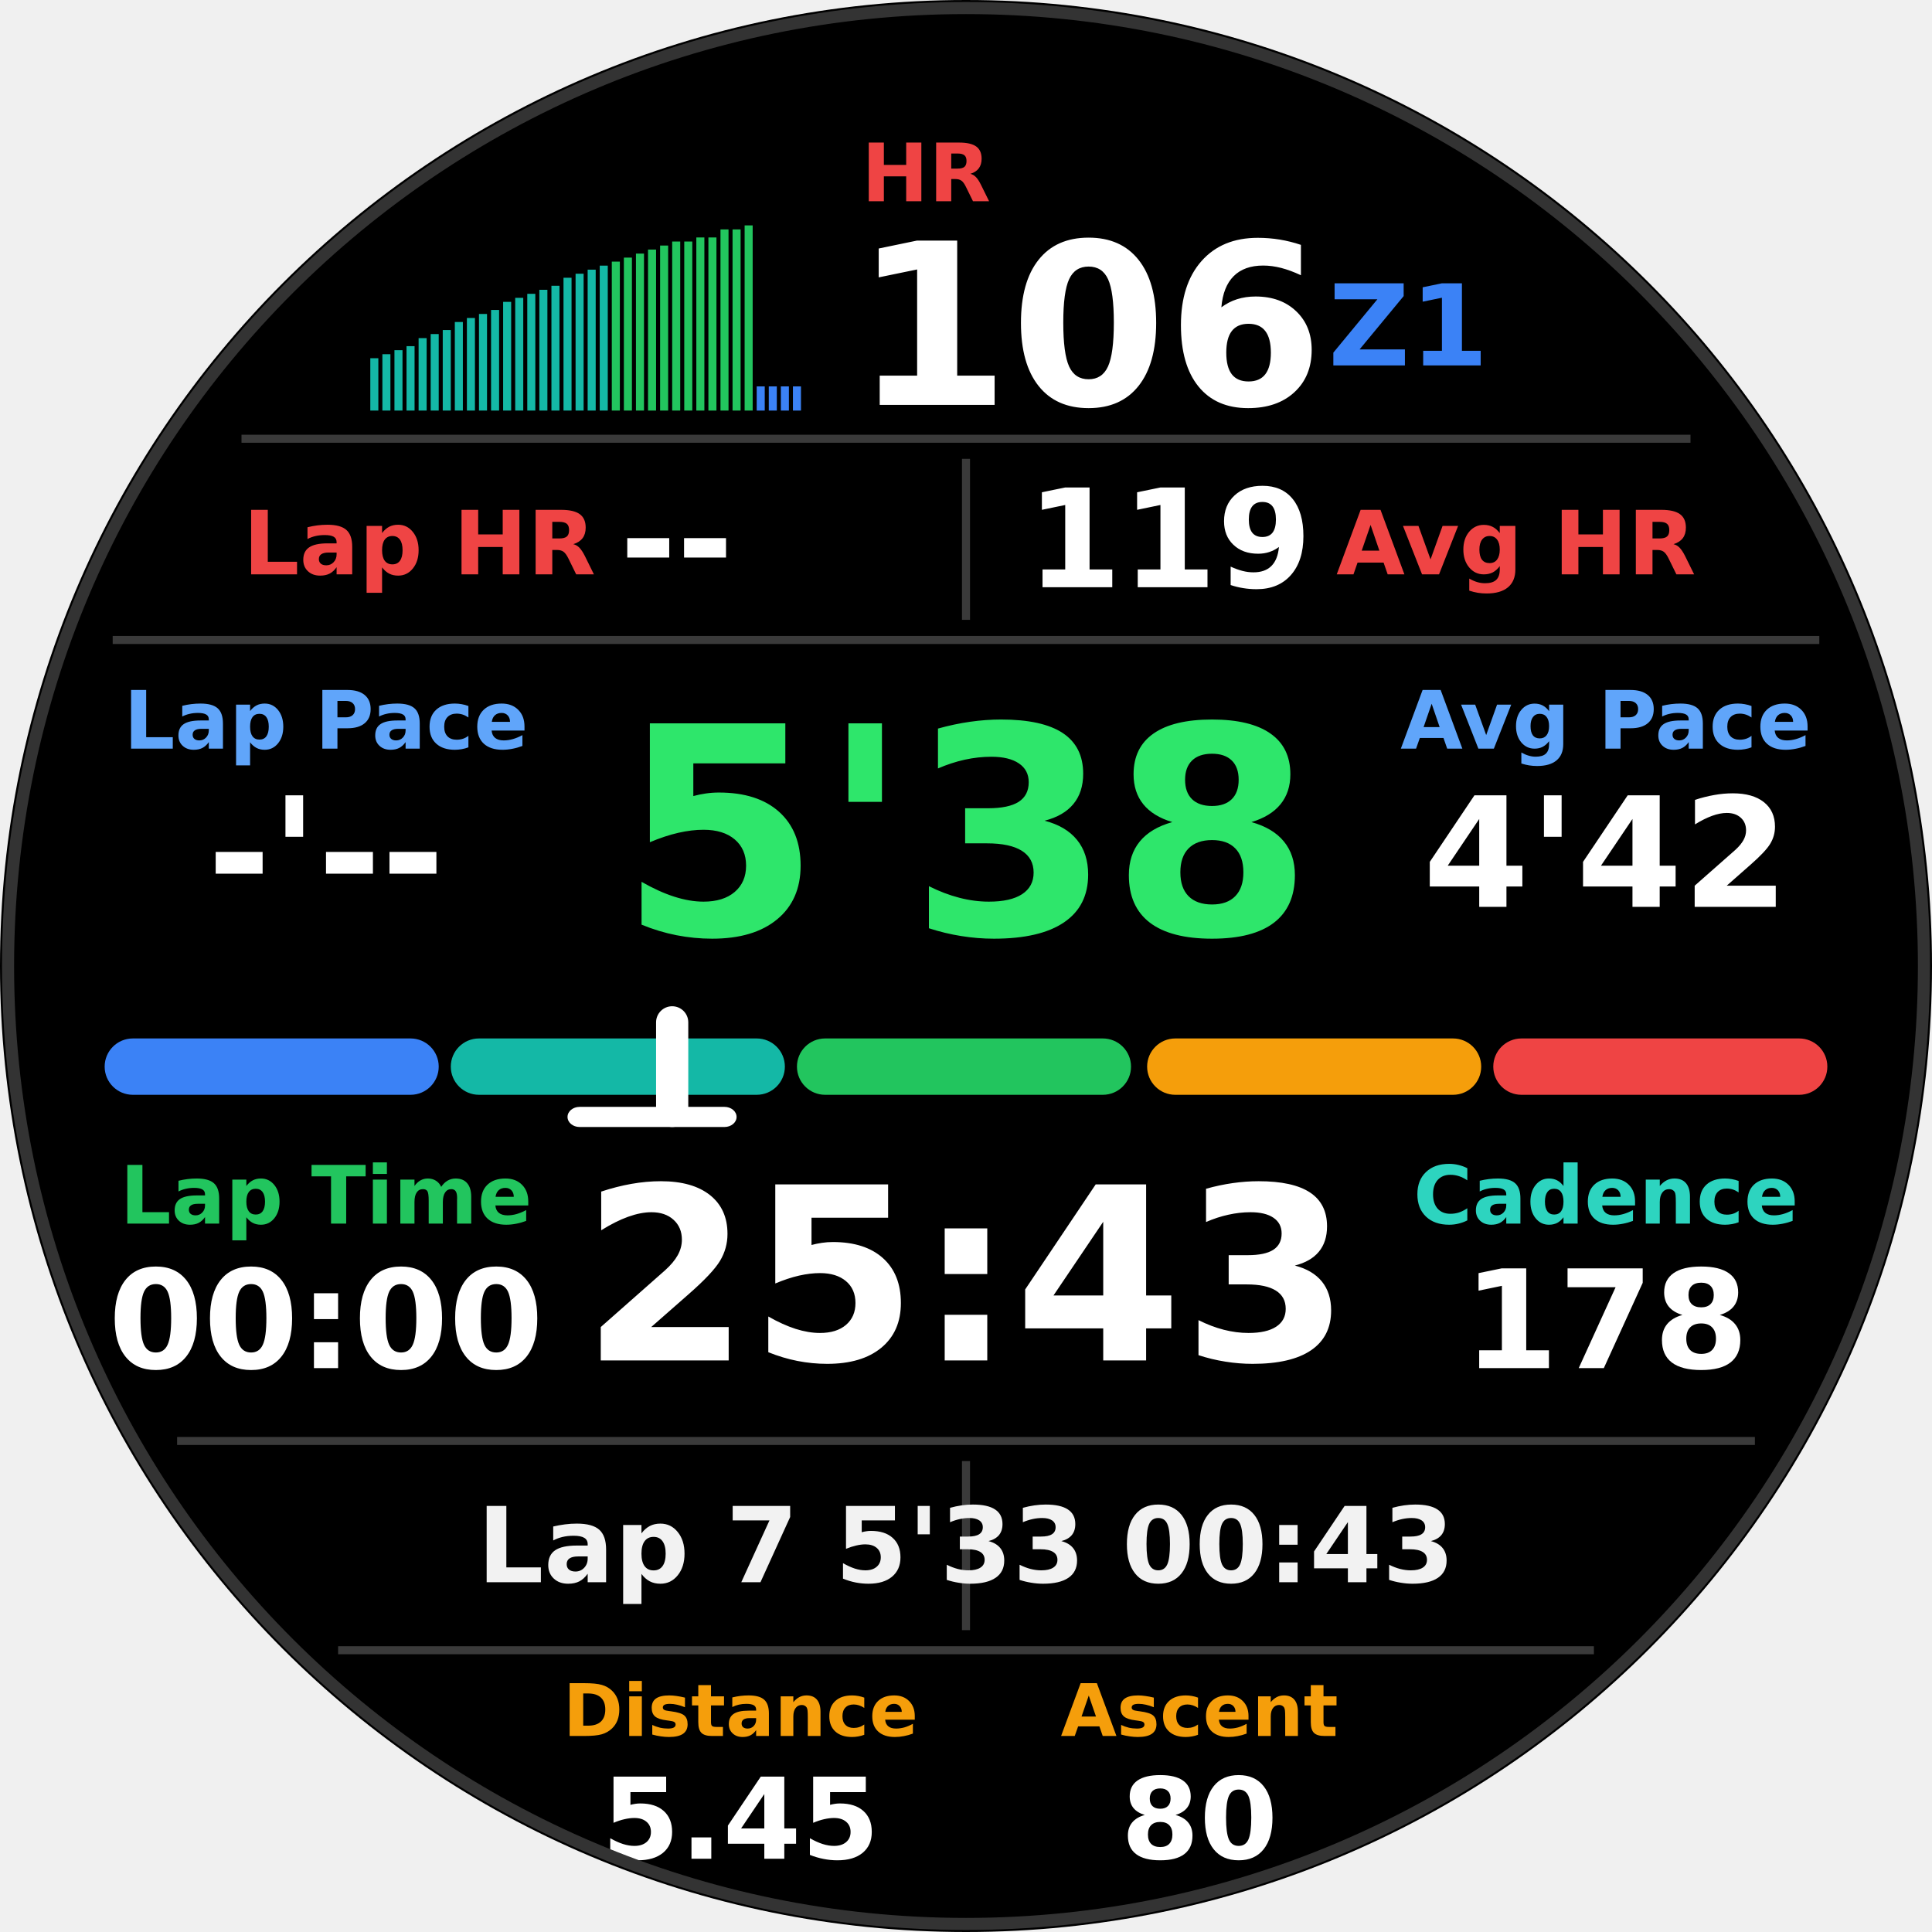
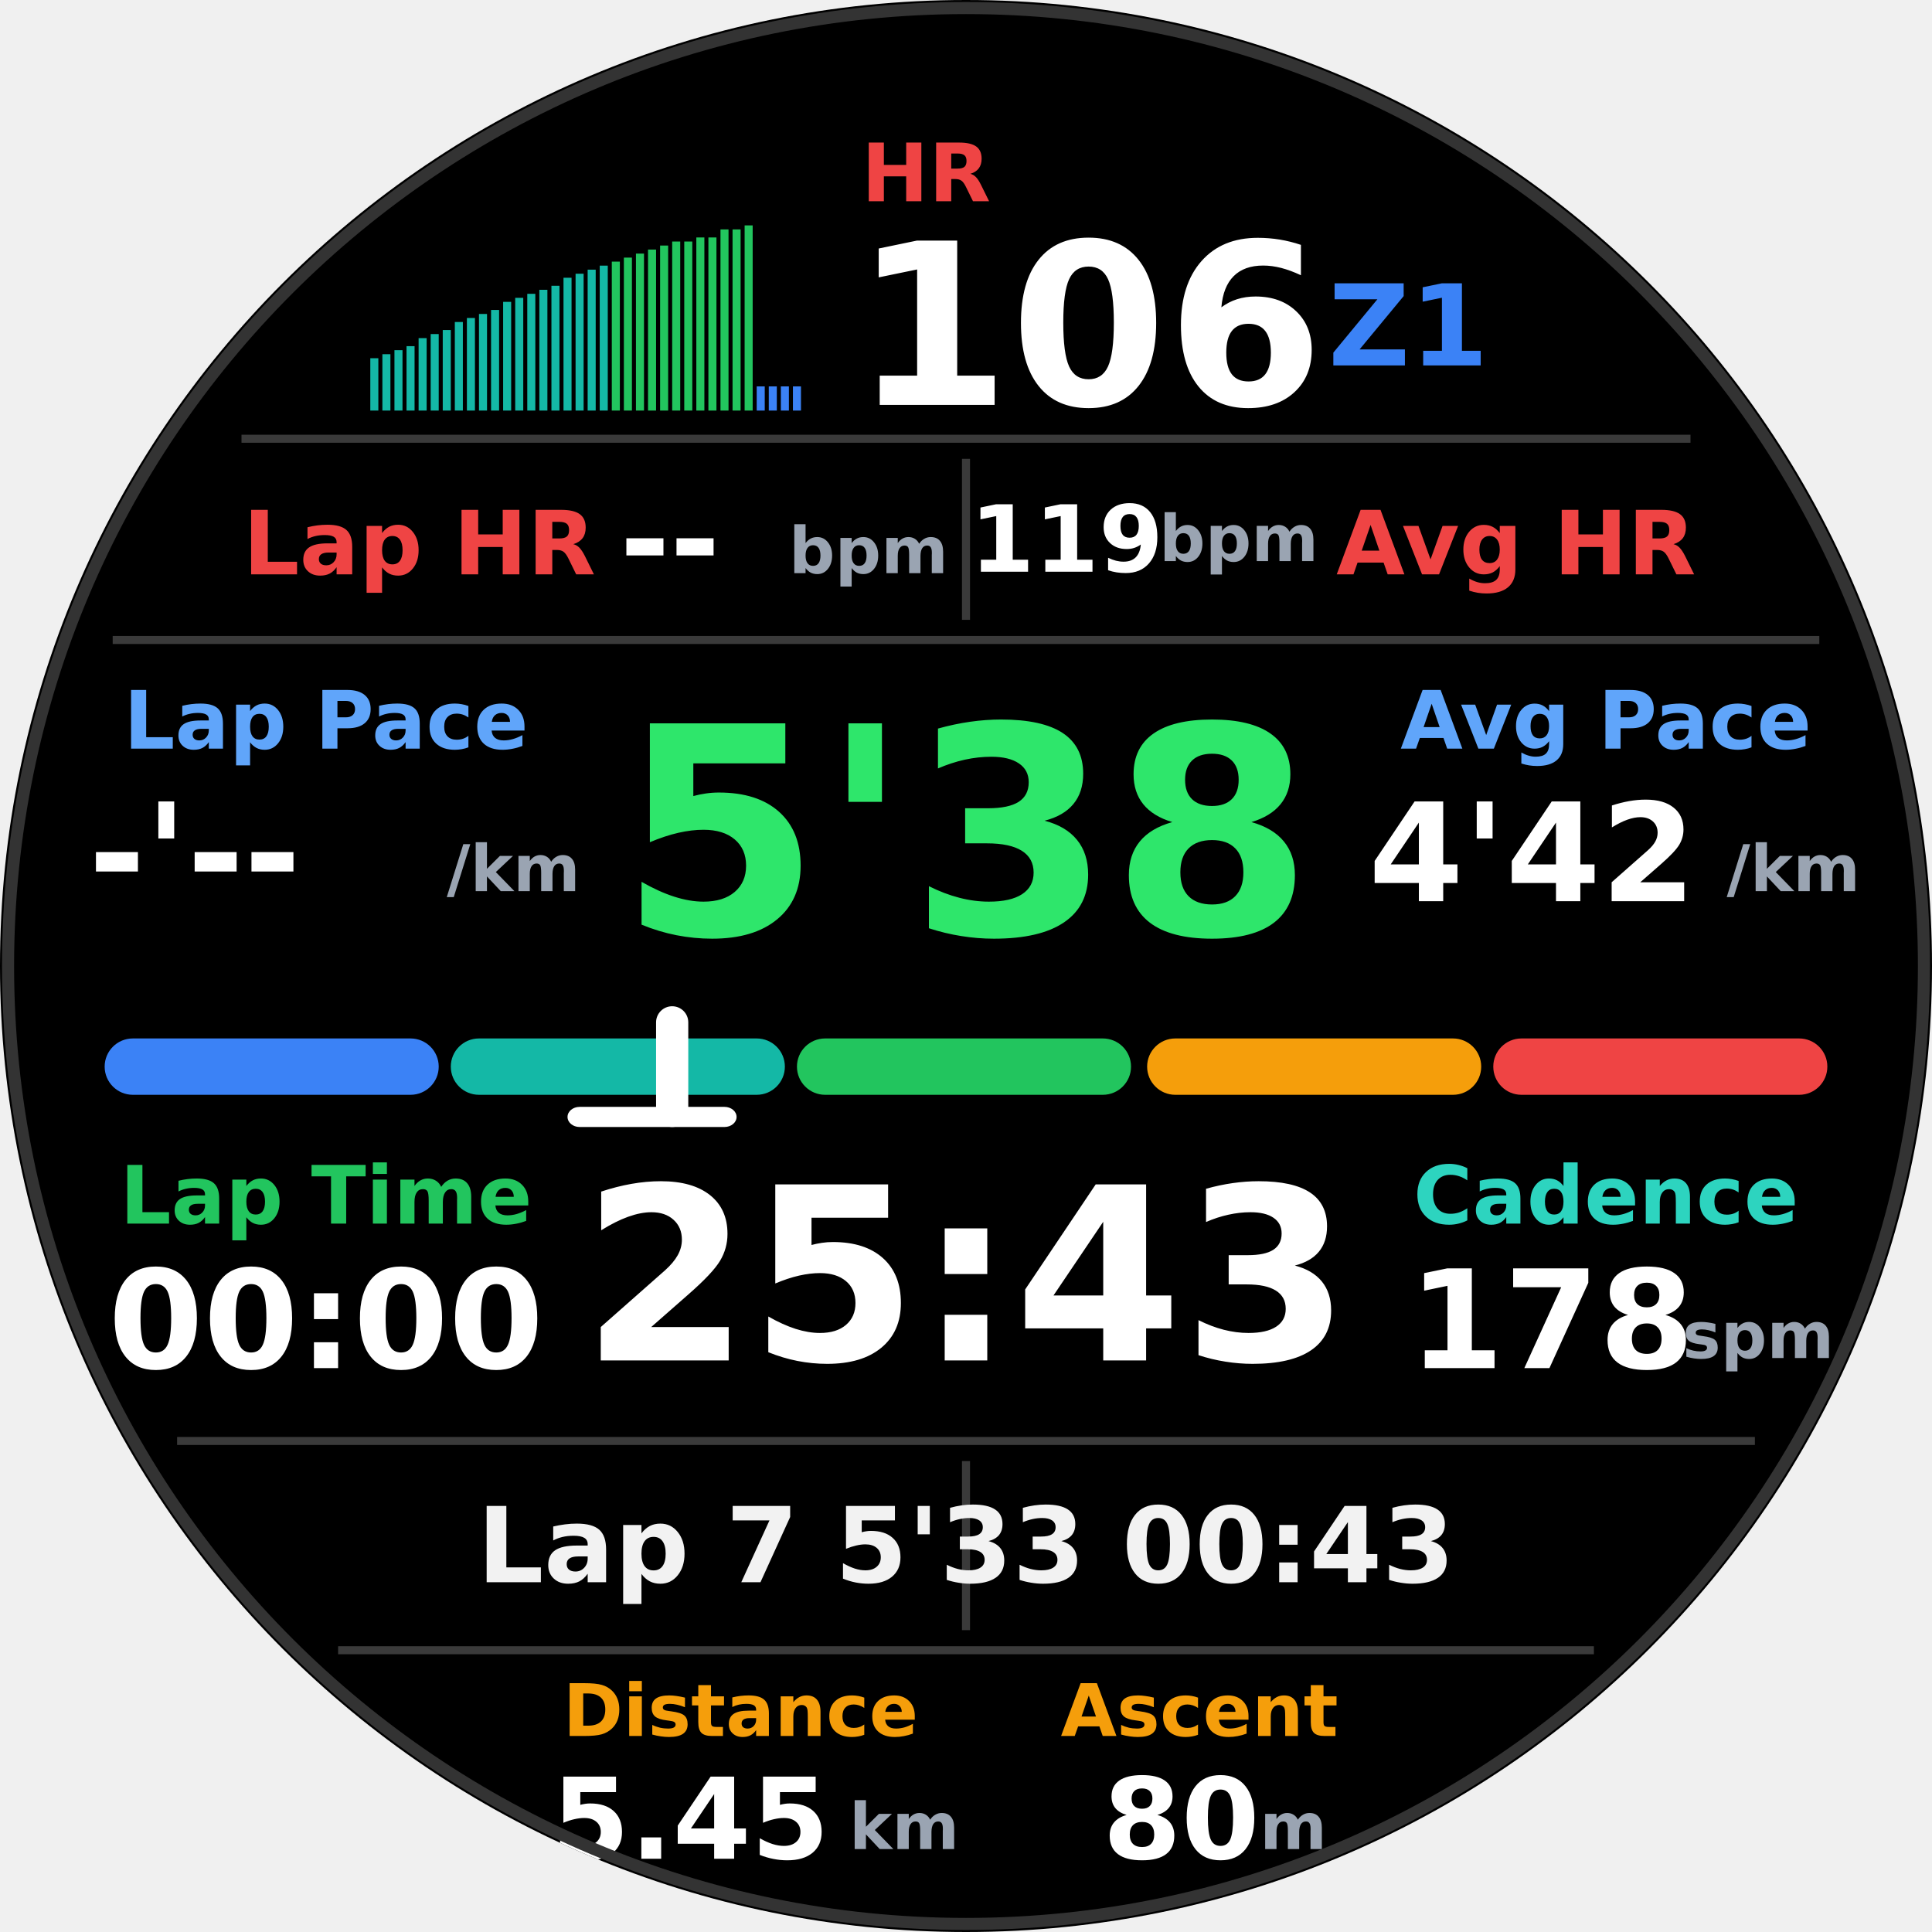
<svg xmlns="http://www.w3.org/2000/svg" width="480" height="480" viewBox="0 0 480 480">
  <defs>
    <clipPath id="round1">
      <circle cx="240" cy="240" r="240" />
    </clipPath>
  </defs>
  <circle cx="240" cy="240" r="239" fill="#000" />
  <g clip-path="url(#round1)">
    <rect x="0" y="0" width="480" height="480" rx="0" fill="#000000" />
    <rect x="60" y="108" width="360" height="2" rx="0" fill="#3a3a3a" />
    <rect x="28" y="158" width="424" height="2" rx="0" fill="#3a3a3a" />
    <rect x="44" y="357" width="392" height="2" rx="0" fill="#3a3a3a" />
    <rect x="84" y="409" width="312" height="2" rx="0" fill="#3a3a3a" />
    <rect x="92" y="89" width="2" height="13" rx="0" fill="#14b8a6" />
    <rect x="95" y="88" width="2" height="14" rx="0" fill="#14b8a6" />
    <rect x="98" y="87" width="2" height="15" rx="0" fill="#14b8a6" />
    <rect x="101" y="86" width="2" height="16" rx="0" fill="#14b8a6" />
    <rect x="104" y="84" width="2" height="18" rx="0" fill="#14b8a6" />
    <rect x="107" y="83" width="2" height="19" rx="0" fill="#14b8a6" />
    <rect x="110" y="82" width="2" height="20" rx="0" fill="#14b8a6" />
    <rect x="113" y="80" width="2" height="22" rx="0" fill="#14b8a6" />
    <rect x="116" y="79" width="2" height="23" rx="0" fill="#14b8a6" />
    <rect x="119" y="78" width="2" height="24" rx="0" fill="#14b8a6" />
    <rect x="122" y="77" width="2" height="25" rx="0" fill="#14b8a6" />
    <rect x="125" y="75" width="2" height="27" rx="0" fill="#14b8a6" />
    <rect x="128" y="74" width="2" height="28" rx="0" fill="#14b8a6" />
    <rect x="131" y="73" width="2" height="29" rx="0" fill="#14b8a6" />
    <rect x="134" y="72" width="2" height="30" rx="0" fill="#14b8a6" />
    <rect x="137" y="71" width="2" height="31" rx="0" fill="#14b8a6" />
    <rect x="140" y="69" width="2" height="33" rx="0" fill="#14b8a6" />
    <rect x="143" y="68" width="2" height="34" rx="0" fill="#14b8a6" />
    <rect x="146" y="67" width="2" height="35" rx="0" fill="#14b8a6" />
    <rect x="149" y="66" width="2" height="36" rx="0" fill="#14b8a6" />
    <rect x="152" y="65" width="2" height="37" rx="0" fill="#22c55e" />
    <rect x="155" y="64" width="2" height="38" rx="0" fill="#22c55e" />
    <rect x="158" y="63" width="2" height="39" rx="0" fill="#22c55e" />
    <rect x="161" y="62" width="2" height="40" rx="0" fill="#22c55e" />
    <rect x="164" y="61" width="2" height="41" rx="0" fill="#22c55e" />
    <rect x="167" y="60" width="2" height="42" rx="0" fill="#22c55e" />
    <rect x="170" y="60" width="2" height="42" rx="0" fill="#22c55e" />
    <rect x="173" y="59" width="2" height="43" rx="0" fill="#22c55e" />
    <rect x="176" y="59" width="2" height="43" rx="0" fill="#22c55e" />
    <rect x="179" y="57" width="2" height="45" rx="0" fill="#22c55e" />
    <rect x="182" y="57" width="2" height="45" rx="0" fill="#22c55e" />
    <rect x="185" y="56" width="2" height="46" rx="0" fill="#22c55e" />
    <rect x="188" y="96" width="2" height="6" rx="0" fill="#3b82f6" />
    <rect x="191" y="96" width="2" height="6" rx="0" fill="#3b82f6" />
    <rect x="194" y="96" width="2" height="6" rx="0" fill="#3b82f6" />
    <rect x="197" y="96" width="2" height="6" rx="0" fill="#3b82f6" />
    <text x="214" y="50" text-anchor="start" font-size="20" fill="#ef4444" font-family="'DejaVu Sans',Arial,sans-serif" font-weight="600">HR</text>
    <text x="212" y="100.6" text-anchor="start" font-size="56" fill="#ffffff" font-family="'DejaVu Sans',Arial,sans-serif" font-weight="600">106</text>
    <text x="148" y="142.7" text-anchor="end" font-size="22" fill="#ef4444" font-family="'DejaVu Sans',Arial,sans-serif" font-weight="600">Lap HR</text>
-     <text x="154" y="145.9" text-anchor="start" font-size="34" fill="#ffffff" font-family="'DejaVu Sans',Arial,sans-serif" font-weight="600">--</text>
+     <text x="154" y="144.5" text-anchor="start" font-size="30" fill="#ffffff" font-family="'DejaVu Sans',Arial,sans-serif" font-weight="600">--</text>
+     <text x="196" y="142.4" text-anchor="start" font-size="16" fill="#9aa4b2" font-family="'DejaVu Sans',Arial,sans-serif" font-weight="600">bpm</text>
    <text x="332" y="142.7" text-anchor="start" font-size="22" fill="#ef4444" font-family="'DejaVu Sans',Arial,sans-serif" font-weight="600">Avg HR</text>
-     <text x="326" y="145.9" text-anchor="end" font-size="34" fill="#ffffff" font-family="'DejaVu Sans',Arial,sans-serif" font-weight="600">119</text>
+     <text x="241" y="142.05" text-anchor="start" font-size="23" fill="#ffffff" font-family="'DejaVu Sans',Arial,sans-serif" font-weight="600">119</text>
+     <text x="288" y="139.4" text-anchor="start" font-size="16" fill="#9aa4b2" font-family="'DejaVu Sans',Arial,sans-serif" font-weight="600">bpm</text>
    <text x="81" y="186" text-anchor="middle" font-size="20" fill="#60a5fa" font-family="'DejaVu Sans',Arial,sans-serif" font-weight="600">Lap Pace</text>
-     <text x="81" y="225.3" text-anchor="middle" font-size="38" fill="#ffffff" font-family="'DejaVu Sans',Arial,sans-serif" font-weight="600">-'--</text>
+     <text x="22" y="223.9" text-anchor="start" font-size="34" fill="#ffffff" font-family="'DejaVu Sans',Arial,sans-serif" font-weight="600">-'--</text>
+     <text x="111" y="221.4" text-anchor="start" font-size="16" fill="#9aa4b2" font-family="'DejaVu Sans',Arial,sans-serif" font-weight="600">/km</text>
    <text x="240" y="232.2" text-anchor="middle" font-size="72" fill="#2ee66b" font-family="'DejaVu Sans',Arial,sans-serif" font-weight="600">5'38</text>
    <text x="399" y="186" text-anchor="middle" font-size="20" fill="#60a5fa" font-family="'DejaVu Sans',Arial,sans-serif" font-weight="600">Avg Pace</text>
-     <text x="399" y="225.3" text-anchor="middle" font-size="38" fill="#ffffff" font-family="'DejaVu Sans',Arial,sans-serif" font-weight="600">4'42</text>
+     <text x="340" y="223.9" text-anchor="start" font-size="34" fill="#ffffff" font-family="'DejaVu Sans',Arial,sans-serif" font-weight="600">4'42</text>
+     <text x="429" y="221.4" text-anchor="start" font-size="16" fill="#9aa4b2" font-family="'DejaVu Sans',Arial,sans-serif" font-weight="600">/km</text>
    <text x="81" y="304" text-anchor="middle" font-size="20" fill="#22c55e" font-family="'DejaVu Sans',Arial,sans-serif" font-weight="600">Lap Time</text>
    <text x="81" y="339.9" text-anchor="middle" font-size="34" fill="#ffffff" font-family="'DejaVu Sans',Arial,sans-serif" font-weight="600">00:00</text>
    <text x="240" y="338" text-anchor="middle" font-size="60" fill="#ffffff" font-family="'DejaVu Sans',Arial,sans-serif" font-weight="600">25:43</text>
    <text x="399" y="304" text-anchor="middle" font-size="20" fill="#2dd4bf" font-family="'DejaVu Sans',Arial,sans-serif" font-weight="600">Cadence</text>
-     <text x="399" y="339.9" text-anchor="middle" font-size="34" fill="#ffffff" font-family="'DejaVu Sans',Arial,sans-serif" font-weight="600">178</text>
+     <text x="350" y="339.9" text-anchor="start" font-size="34" fill="#ffffff" font-family="'DejaVu Sans',Arial,sans-serif" font-weight="600">178</text>
+     <text x="418" y="337.4" text-anchor="start" font-size="16" fill="#9aa4b2" font-family="'DejaVu Sans',Arial,sans-serif" font-weight="600">spm</text>
    <text x="184" y="431.3" text-anchor="middle" font-size="18" fill="#f59e0b" font-family="'DejaVu Sans',Arial,sans-serif" font-weight="600">Distance</text>
-     <text x="184" y="461.8" text-anchor="middle" font-size="28" fill="#ffffff" font-family="'DejaVu Sans',Arial,sans-serif" font-weight="600">5.45</text>
+     <text x="137" y="461.8" text-anchor="start" font-size="28" fill="#ffffff" font-family="'DejaVu Sans',Arial,sans-serif" font-weight="600">5.45</text>
+     <text x="211" y="459.4" text-anchor="start" font-size="16" fill="#9aa4b2" font-family="'DejaVu Sans',Arial,sans-serif" font-weight="600">km</text>
    <text x="298" y="431.3" text-anchor="middle" font-size="18" fill="#f59e0b" font-family="'DejaVu Sans',Arial,sans-serif" font-weight="600">Ascent</text>
-     <text x="298" y="461.8" text-anchor="middle" font-size="28" fill="#ffffff" font-family="'DejaVu Sans',Arial,sans-serif" font-weight="600">80</text>
+     <text x="274" y="461.8" text-anchor="start" font-size="28" fill="#ffffff" font-family="'DejaVu Sans',Arial,sans-serif" font-weight="600">80</text>
+     <text x="313" y="459.4" text-anchor="start" font-size="16" fill="#9aa4b2" font-family="'DejaVu Sans',Arial,sans-serif" font-weight="600">m</text>
    <rect x="239" y="114" width="2" height="40" rx="0" fill="#3a3a3a" />
    <rect x="239" y="363" width="2" height="42" rx="0" fill="#3a3a3a" />
    <text x="330" y="90.8" text-anchor="start" font-size="28" fill="#3b82f6" font-family="'DejaVu Sans',Arial,sans-serif" font-weight="600">Z1</text>
    <rect x="26" y="258" width="83" height="14" rx="7" fill="#3b82f6" />
    <rect x="112" y="258" width="83" height="14" rx="7" fill="#14b8a6" />
    <rect x="198" y="258" width="83" height="14" rx="7" fill="#22c55e" />
    <rect x="285" y="258" width="83" height="14" rx="7" fill="#f59e0b" />
    <rect x="371" y="258" width="83" height="14" rx="7" fill="#ef4444" />
    <rect x="141" y="275" width="42" height="5" rx="3" fill="#ffffff" />
    <rect x="163" y="250" width="8" height="30" rx="4" fill="#ffffff" />
    <text x="240" y="393.1" text-anchor="middle" font-size="26" fill="#f2f2f2" font-family="'DejaVu Sans',Arial,sans-serif" font-weight="600">Lap 7  5'33  00:43</text>
  </g>
  <circle cx="240" cy="240" r="238" fill="none" stroke="#333" stroke-width="3" />
</svg>
